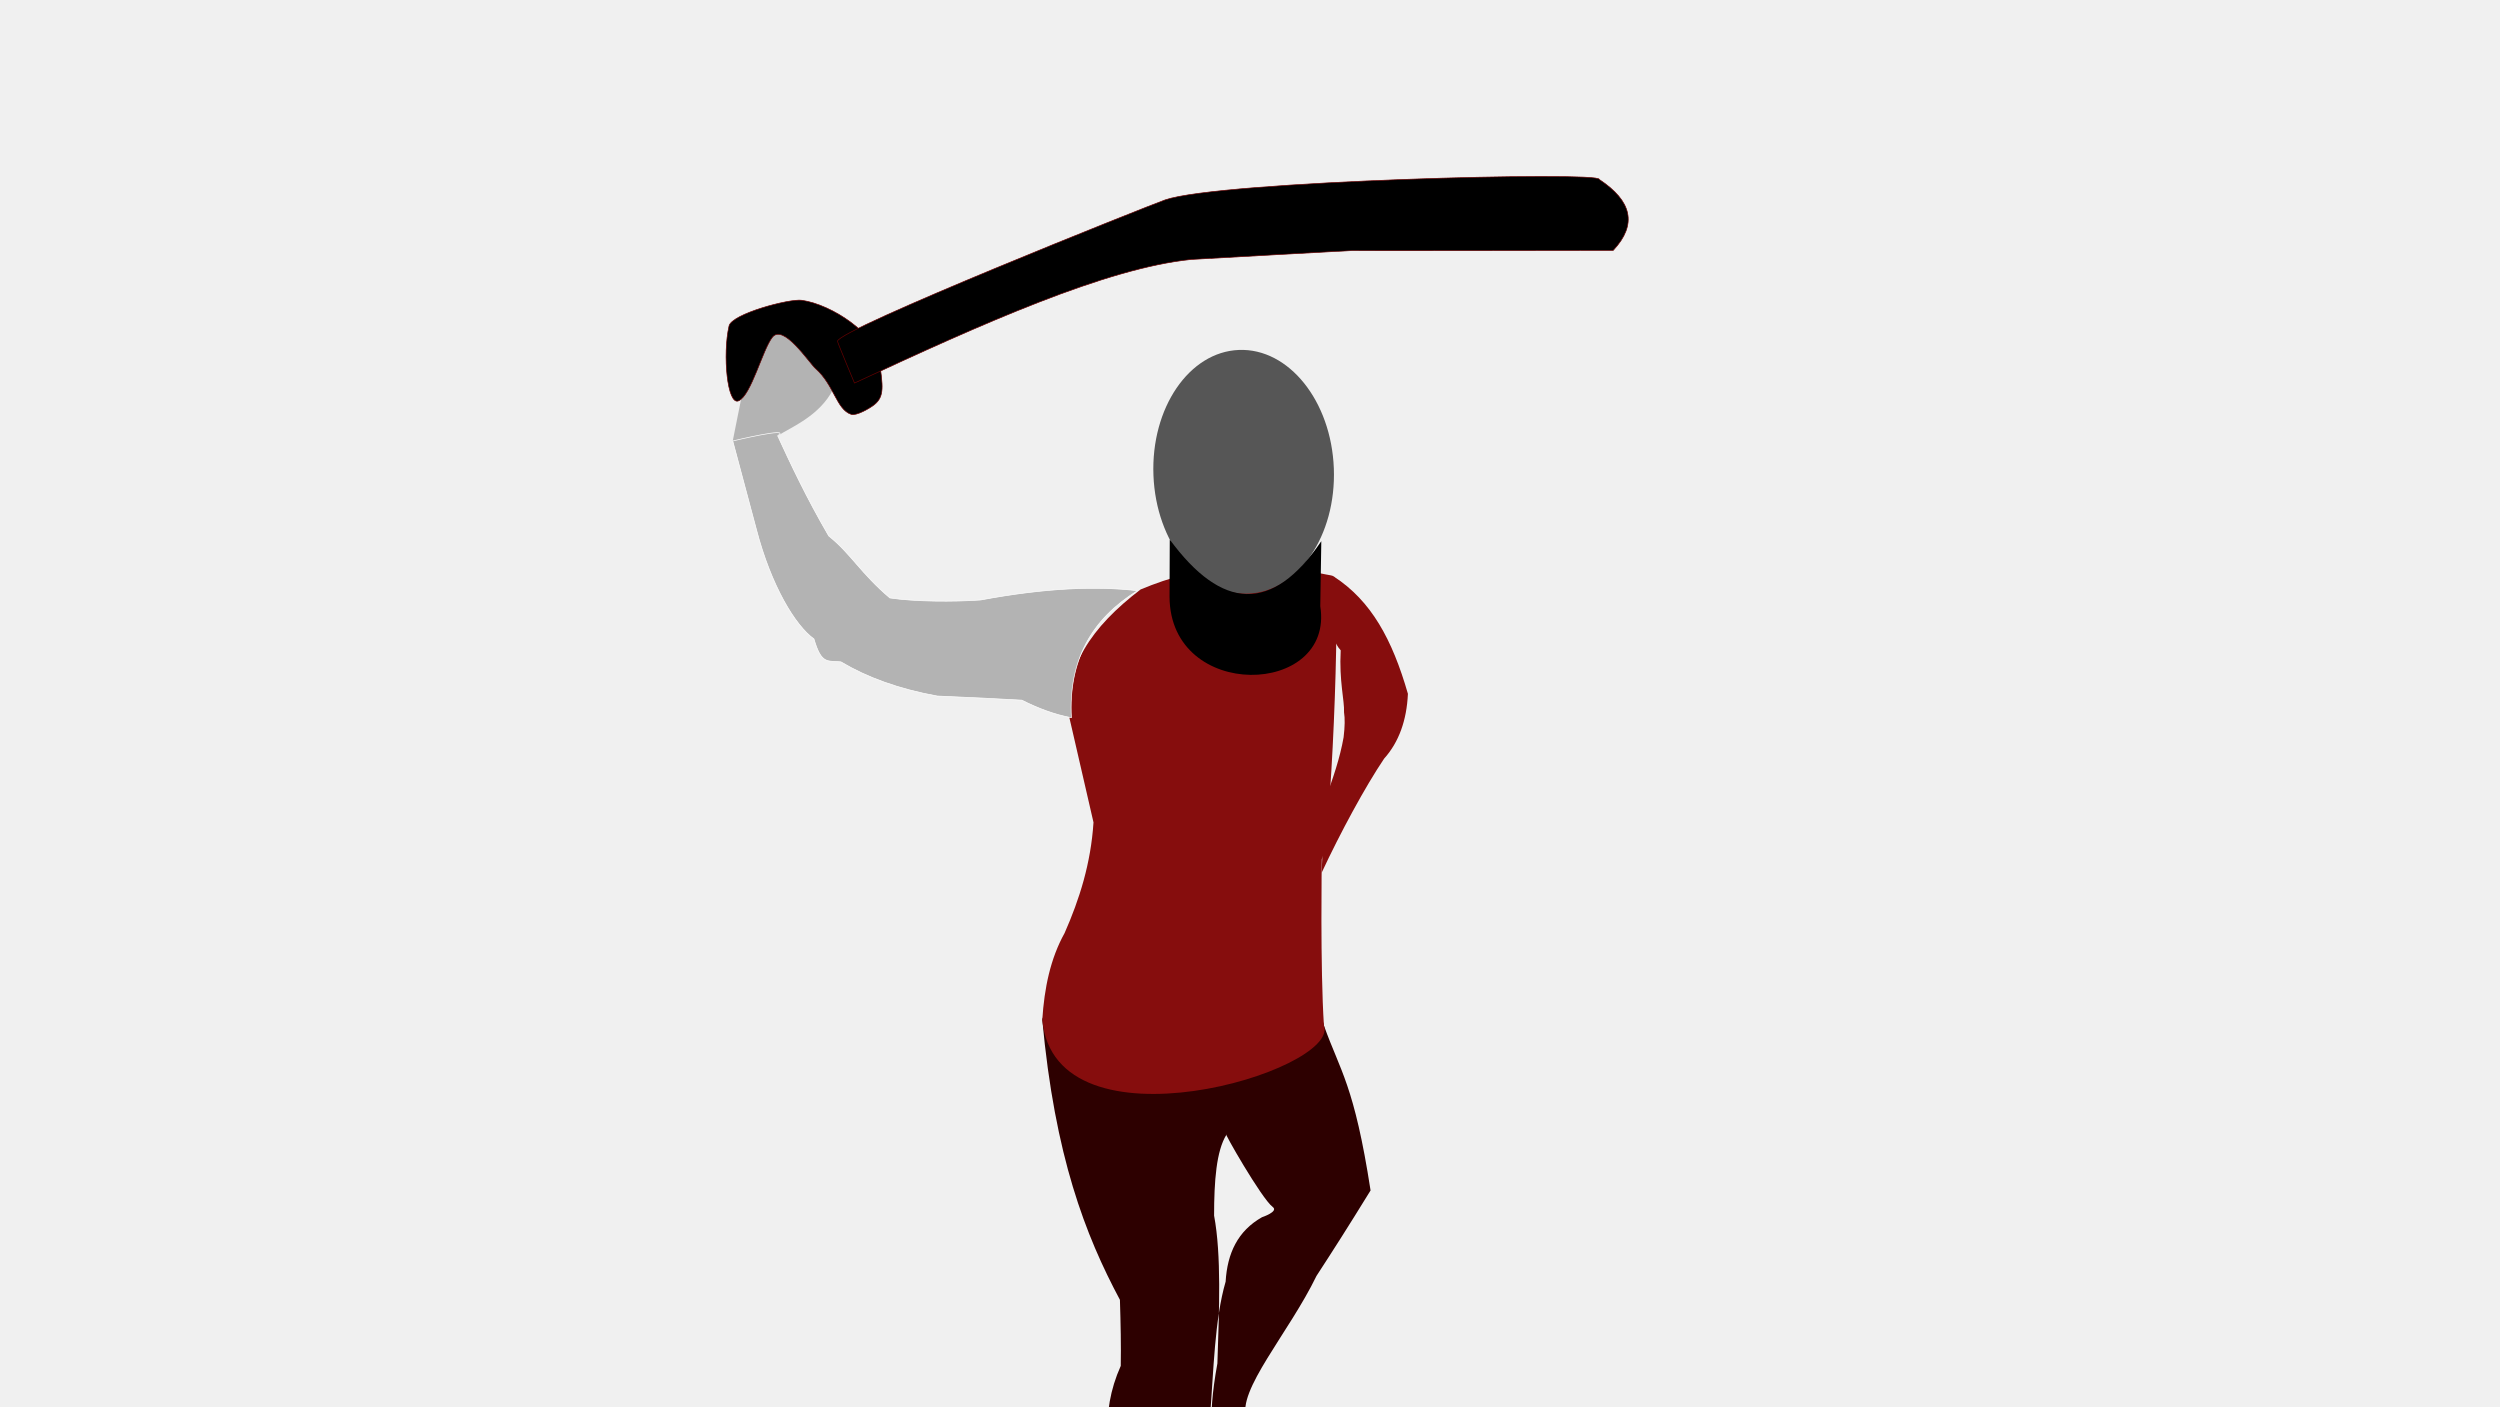
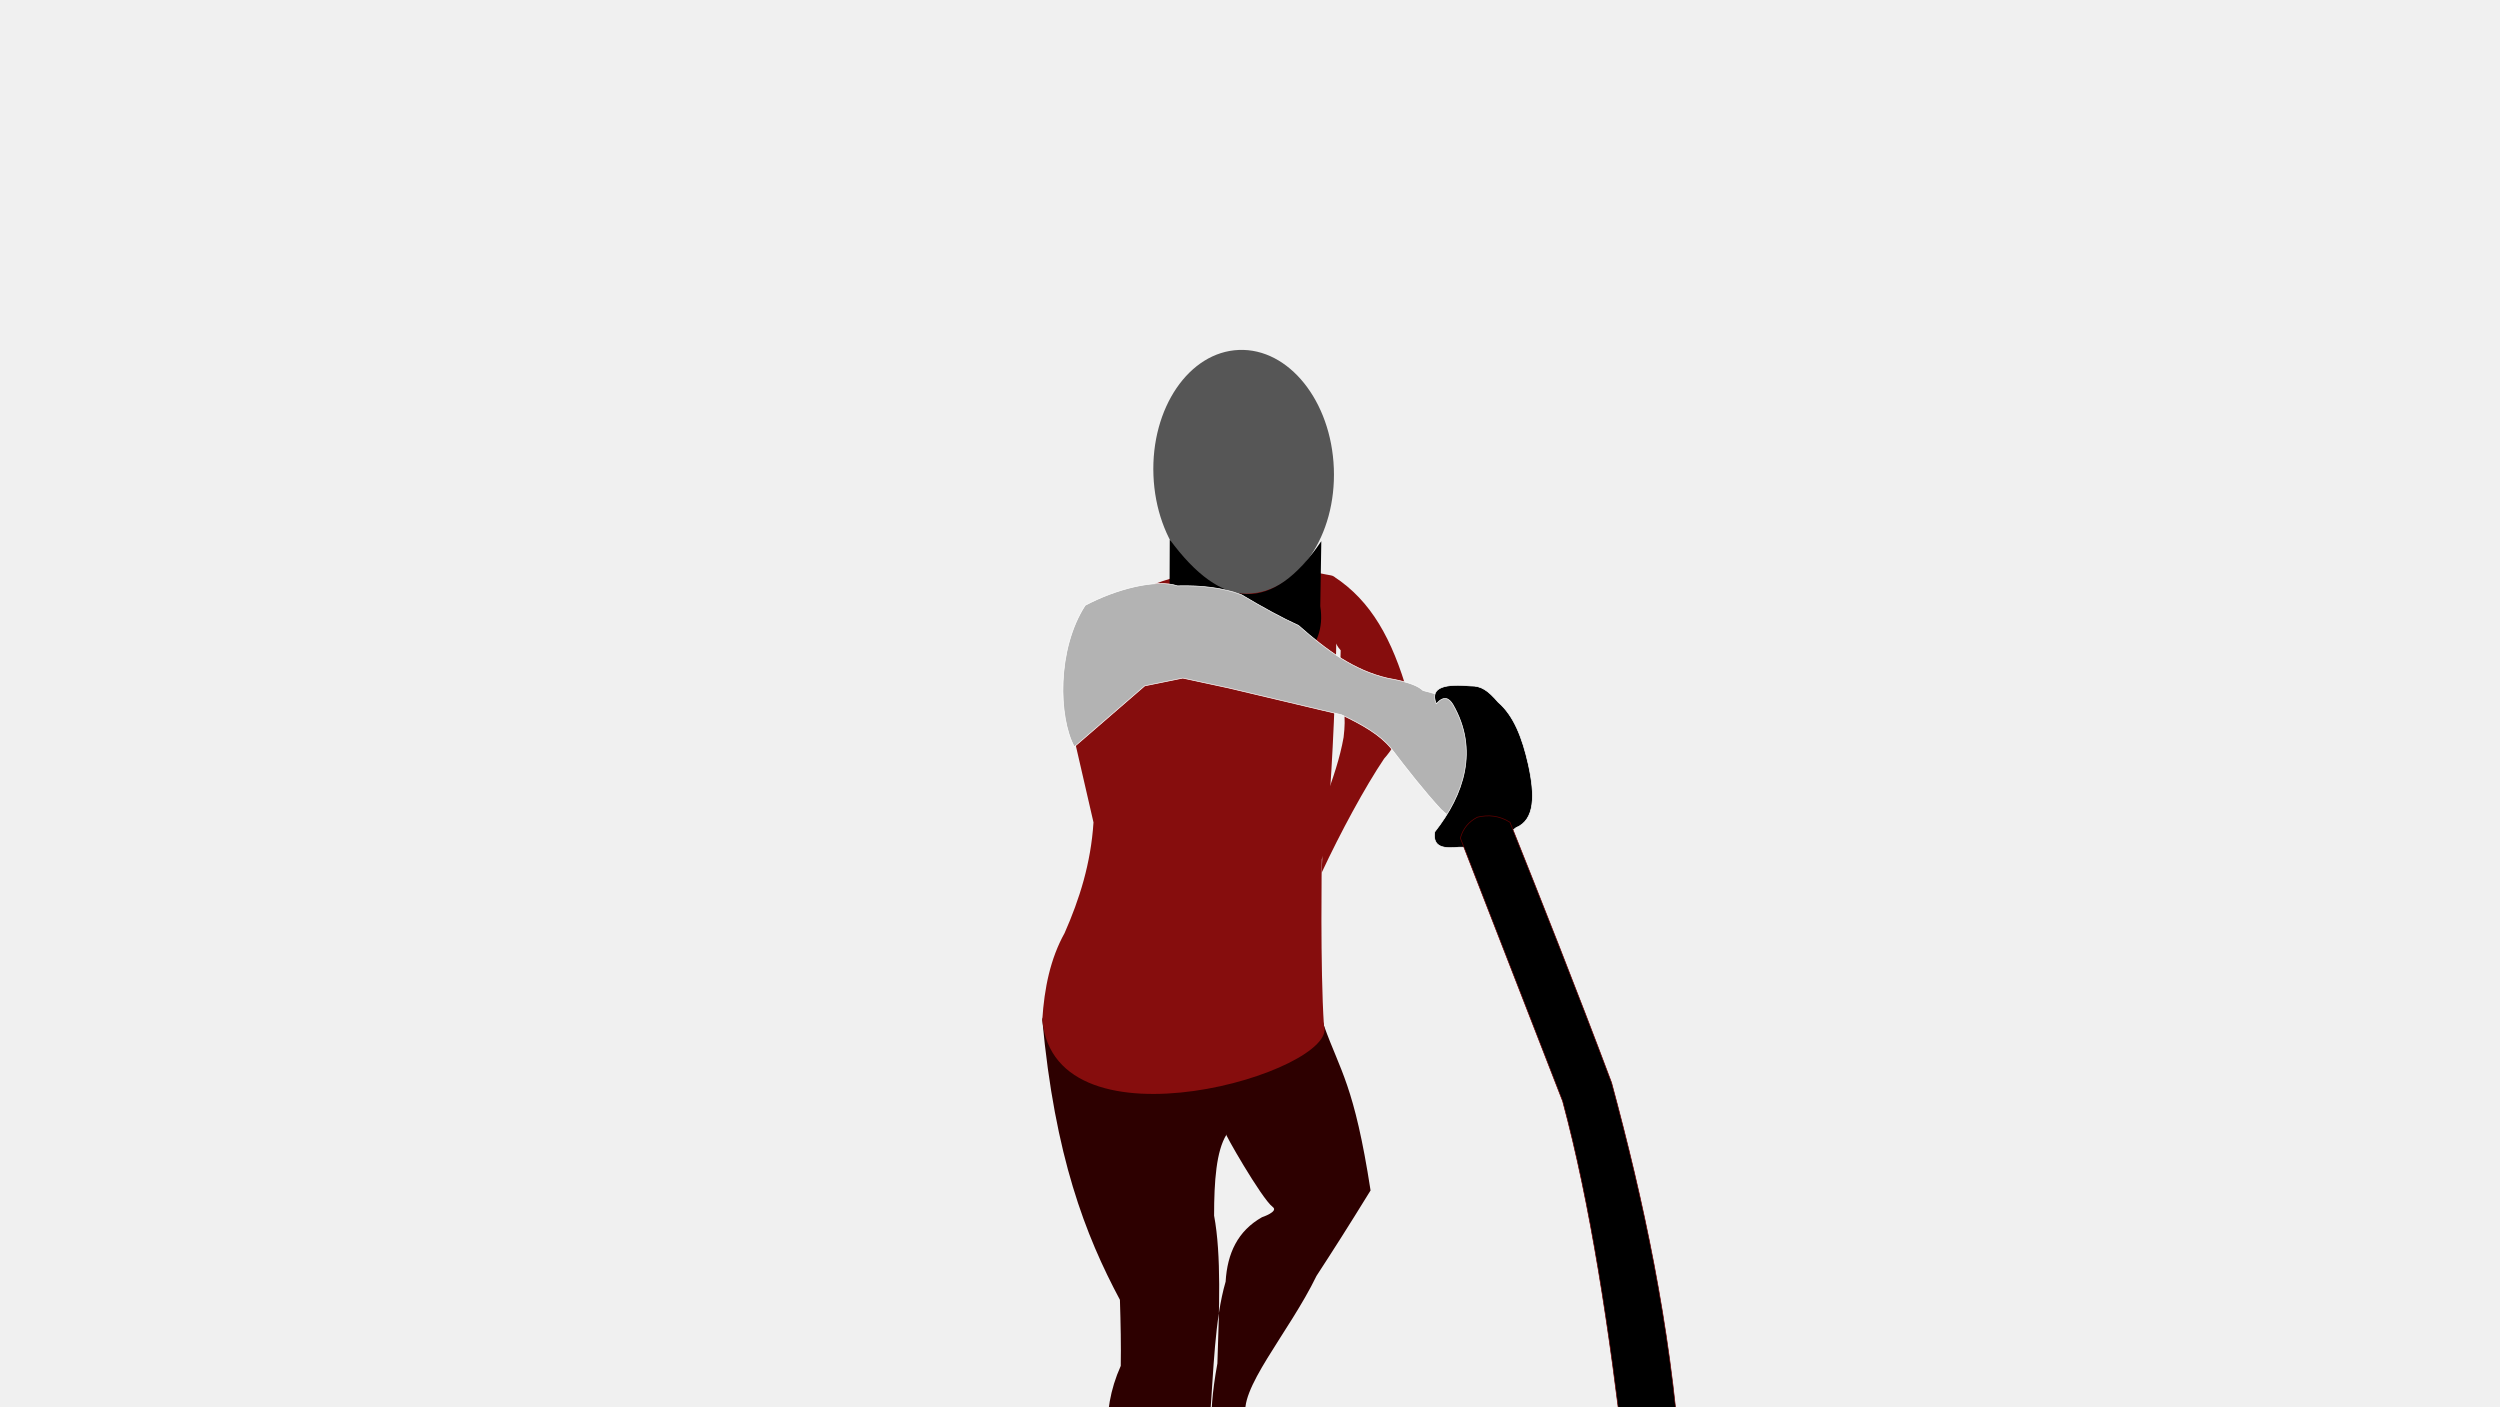
<svg xmlns="http://www.w3.org/2000/svg" width="100%" height="100%" viewBox="0 0 1920 1080" version="1.1" xml:space="preserve" style="fill-rule:evenodd;clip-rule:evenodd;stroke-linejoin:round;stroke-miterlimit:2;">
  <g id="Main" transform="matrix(2.05024,0,0,2.05024,-32.0185,-74.1062)">
    <g id="Static">
      <path id="Pants" d="M511.554,420.323C510.973,411.603 487.281,426.993 466.895,426.162C436.876,424.939 406.496,411.139 406.047,418.157C410.761,469.306 422.151,498.759 435.131,523.045C435.412,532.008 435.582,540.525 435.44,547.797C427.37,565.787 430.277,582.748 435.75,599.468C439.462,611.932 443.175,625.114 446.888,639.69C444.356,657.615 440.168,668.193 434.678,682.737C435.178,698.615 452.664,705.374 466.999,700.024C462.434,673.84 462.006,667.528 467.928,648.972C463.806,627.781 467.575,606.932 473.187,586.163C469.629,579.151 467.582,569.114 471.64,546.869C472.309,526.786 473.179,506.401 470.403,491.486C470.407,478.636 471.233,467.246 475.044,461.164C473.415,459.208 488.216,485.214 492.366,488.265C494.717,489.995 488.348,492.104 488.348,492.104C479.274,497.237 475.351,505.606 474.727,516.231C470.552,530.577 470.274,549.418 468.856,566.98L469.784,583.688C484.017,585.208 498.249,583.834 512.482,580.285C513.597,577.65 511.997,573.764 510.573,572.822C498.099,572.75 487.439,571.616 482.569,567.319C478.714,557.314 498.456,535.366 508.769,514.072C514.901,504.652 520.325,496.186 529.016,482.075C522.931,442.668 517.638,437.365 511.554,420.323Z" style="fill:rgb(45,0,0);" />
      <g id="Arm" transform="matrix(1,0,0,1,-4.64106,4.64106)">
        <path d="M519.966,247.519C533.879,256.586 541.763,270.927 547.649,291.4C547.186,301.373 544.271,309.506 538.738,315.677C531.689,326.127 522.366,343.353 515.317,358.45L516.591,331.116C519.594,323.13 522.249,315.232 523.561,307.67C524.039,303.703 524.085,300.601 523.719,298.324C523.921,293.884 521.847,286.732 522.472,275.111C517.237,269.447 518.863,258.675 519.966,247.519Z" style="fill:rgb(134,13,13);" />
      </g>
      <path id="Torso" d="M442.866,256.957C424.414,271.044 414.082,286.188 416.257,305.224L425.23,344.209C424.243,359.573 419.985,373.011 414.401,385.669C409.048,395.29 406.802,406.373 406.047,418.157C410.761,469.306 517.638,437.365 511.554,420.323C510.117,398.764 510.751,357.932 510.751,357.932C514.068,353.265 517.863,261.495 515.497,252.47C515.265,251.585 513.702,251.704 509.767,250.826C486.855,245.717 464.932,247.703 442.866,256.957Z" style="fill:rgb(134,13,13);" />
      <g id="Head">
        <g id="Mask" transform="matrix(0.998997,-0.0384076,0.0356541,0.927376,-5.79681,23.8535)">
          <ellipse cx="479.775" cy="223.691" rx="33.82" ry="49.215" style="fill:rgb(86,86,86);" />
        </g>
        <path id="Mask-Part" d="M453.798,238.25L453.714,259.752C453.956,299.036 515.551,297.155 510.18,263.233L510.567,238.868C492.171,266.053 473.226,264.695 453.798,238.25Z" />
      </g>
    </g>
-     <g transform="matrix(0.208052,0.978118,-0.978118,0.208052,643.226,-255.372)">
+     <g transform="matrix(-0.909346,0.238479,0.238479,0.909346,808.919,-72.7614)">
      <g id="Parries">
-         <g id="Parry-5">
-           <g id="Sabre">
-             <path id="Sabre-Hilt" d="M359.036,403.927C356.836,412.88 354.396,425.498 355.873,435.316L345.897,435.316C348.113,426.349 349.575,414.679 348.33,405.063C352.841,402.789 356.363,403.578 359.036,403.927Z" />
-             <g id="Hand" transform="matrix(0.208052,-0.978118,0.978118,0.208052,119.534,687.787)">
-               <path d="M294.737,196.698C294.737,196.698 316.363,205.129 311.556,194.736C317.184,191.238 327.224,187.23 332.323,177.386C326.309,150.497 301.381,150.182 298.388,169.115C294.649,172.206 299.523,174.609 297.898,180.871L294.737,196.698Z" style="fill:rgb(179,179,179);" />
+         <g id="Parry-1">
+           <g id="Weapon-Arm" transform="matrix(-1.02893,0.26984,0.26984,1.02893,849.998,-142.448)">
+             <path d="M420.111,262.482C431.607,256.377 446.513,252.493 454.665,255.189C463.642,254.954 471.727,255.908 478.592,258.489C486.741,263.338 494.007,267.304 500.044,270.04C510.524,279.302 520.784,286.85 533.377,289.776C542.105,291.311 544.989,292.845 546.661,294.38C558.869,297.427 569.624,302.089 575.489,312.185C580.318,321.019 579.638,331.689 576.017,343.34C567.77,346.589 560.149,345.459 553.311,338.851C547.062,332.042 540.814,324.101 534.565,315.881C530.469,310.919 523.703,307.025 516.083,303.472L473.839,293.439L456.678,289.743L442.421,292.647L416.032,315.476C410.091,304.492 409.404,279.011 420.111,262.482Z" style="fill:rgb(179,179,179);stroke:white;stroke-width:0.25px;stroke-linecap:round;stroke-miterlimit:1.5;" />
+           </g>
+           <g id="Sabre-" transform="matrix(0.814498,-0.0103951,0.0103951,0.814498,71.4929,62.5023)">
+             <g id="Sabre-Basket" transform="matrix(1,0,0,1,2.00629,0.41093)">
+               <path d="M352.128,313.416C347.601,310.348 345.458,312.047 344.313,315.74C337.361,340.205 349.558,359.716 367.969,374.036C371.006,381.25 365.386,383.175 358.253,384.175C346.555,387.471 337.211,385.668 328.894,381.64C318.936,380.186 315.964,368.457 315.587,352.914C315.318,340.046 316.626,328.323 322.557,319.964C326.043,313.115 328.576,310.197 333.752,308.981C344.751,305.174 353.525,304.265 352.128,313.416Z" style="stroke:white;stroke-width:0.33px;stroke-linecap:round;stroke-miterlimit:1.5;" />
            </g>
-             <g id="Sabre-Basket" transform="matrix(0.99999,-0.00437924,0.00437924,0.99999,-1.03993,1.79173)">
-               <path d="M352.409,404.204C349.855,406.08 333.249,412.372 337.571,417.554C341.39,422.132 357.09,429.871 358.127,434.92C359.06,439.464 339.911,437.147 329.959,432.472C325.756,430.498 324.714,408.153 326.349,403.774C330.315,393.149 344.473,379.364 354.778,380.208C364.059,380.968 368.099,381.072 370.328,385.559C371.387,387.691 373.022,393.096 372.044,394.764C369.068,399.842 359.953,398.661 352.409,404.204Z" style="stroke:rgb(102,0,0);stroke-width:0.25px;stroke-linecap:round;stroke-miterlimit:1.5;" />
+             <g id="Sabre-Blade" transform="matrix(1,0,0,1,2.00629,0.41093)">
+               <path d="M356.54,380.017L339.048,516.98C338.023,568.847 343.696,630.563 352.249,696.516C352.13,722.644 327.326,725.843 325.517,701.137C314.306,635.136 312.445,573.81 313.636,514.009C319.298,465.11 325.641,418.289 331.127,378.367C335.312,373.979 340.352,372.159 345.979,372.096C350.54,373.175 354.141,375.695 356.54,380.017Z" style="stroke:rgb(102,0,0);stroke-width:0.33px;stroke-linecap:round;stroke-miterlimit:1.5;" />
            </g>
-             <path id="Sabre-Blade" d="M372.024,102.977C364.329,91.982 355.378,92.302 344.914,102.59C342.179,100.742 315.846,241.908 318.612,263.267C319.433,269.608 340.611,393.289 344.869,394.267C345.341,394.375 361.507,391.304 361.507,391.304C349.72,340.081 338.972,290.17 342.471,258.222C342.471,258.222 351.654,198.787 351.762,198.669C351.871,198.55 372.024,102.977 372.024,102.977Z" style="stroke:rgb(102,0,0);stroke-width:0.25px;stroke-linecap:round;stroke-miterlimit:1.5;" />
-           </g>
-           <g id="Weapon-Arm" transform="matrix(0.208052,-0.978118,0.978118,0.208052,119.534,687.787)">
-             <path d="M446.344,252.777C430.911,251 411.968,251.699 387.558,256.258C377.33,256.99 362.773,256.874 353.601,255.494C342.713,246.282 338.947,238.845 330.705,232.279C322.197,217.657 316.363,205.129 311.556,194.736C317.184,191.238 294.737,196.698 294.737,196.698L303.632,229.959C309.098,250.844 318.107,265.807 325.157,270.85C327.992,280.637 330.306,278.88 335.253,279.426C344.959,285.236 356.856,289.585 371.314,292.226C383.548,292.742 394.094,293.258 403.028,293.773C409.216,296.904 415.404,299.198 421.592,300.348C420.431,279.113 429.024,263.452 446.344,252.777Z" style="fill:rgb(179,179,179);stroke:white;stroke-width:0.25px;stroke-linecap:round;stroke-miterlimit:1.5;" />
          </g>
        </g>
      </g>
    </g>
  </g>
</svg>
